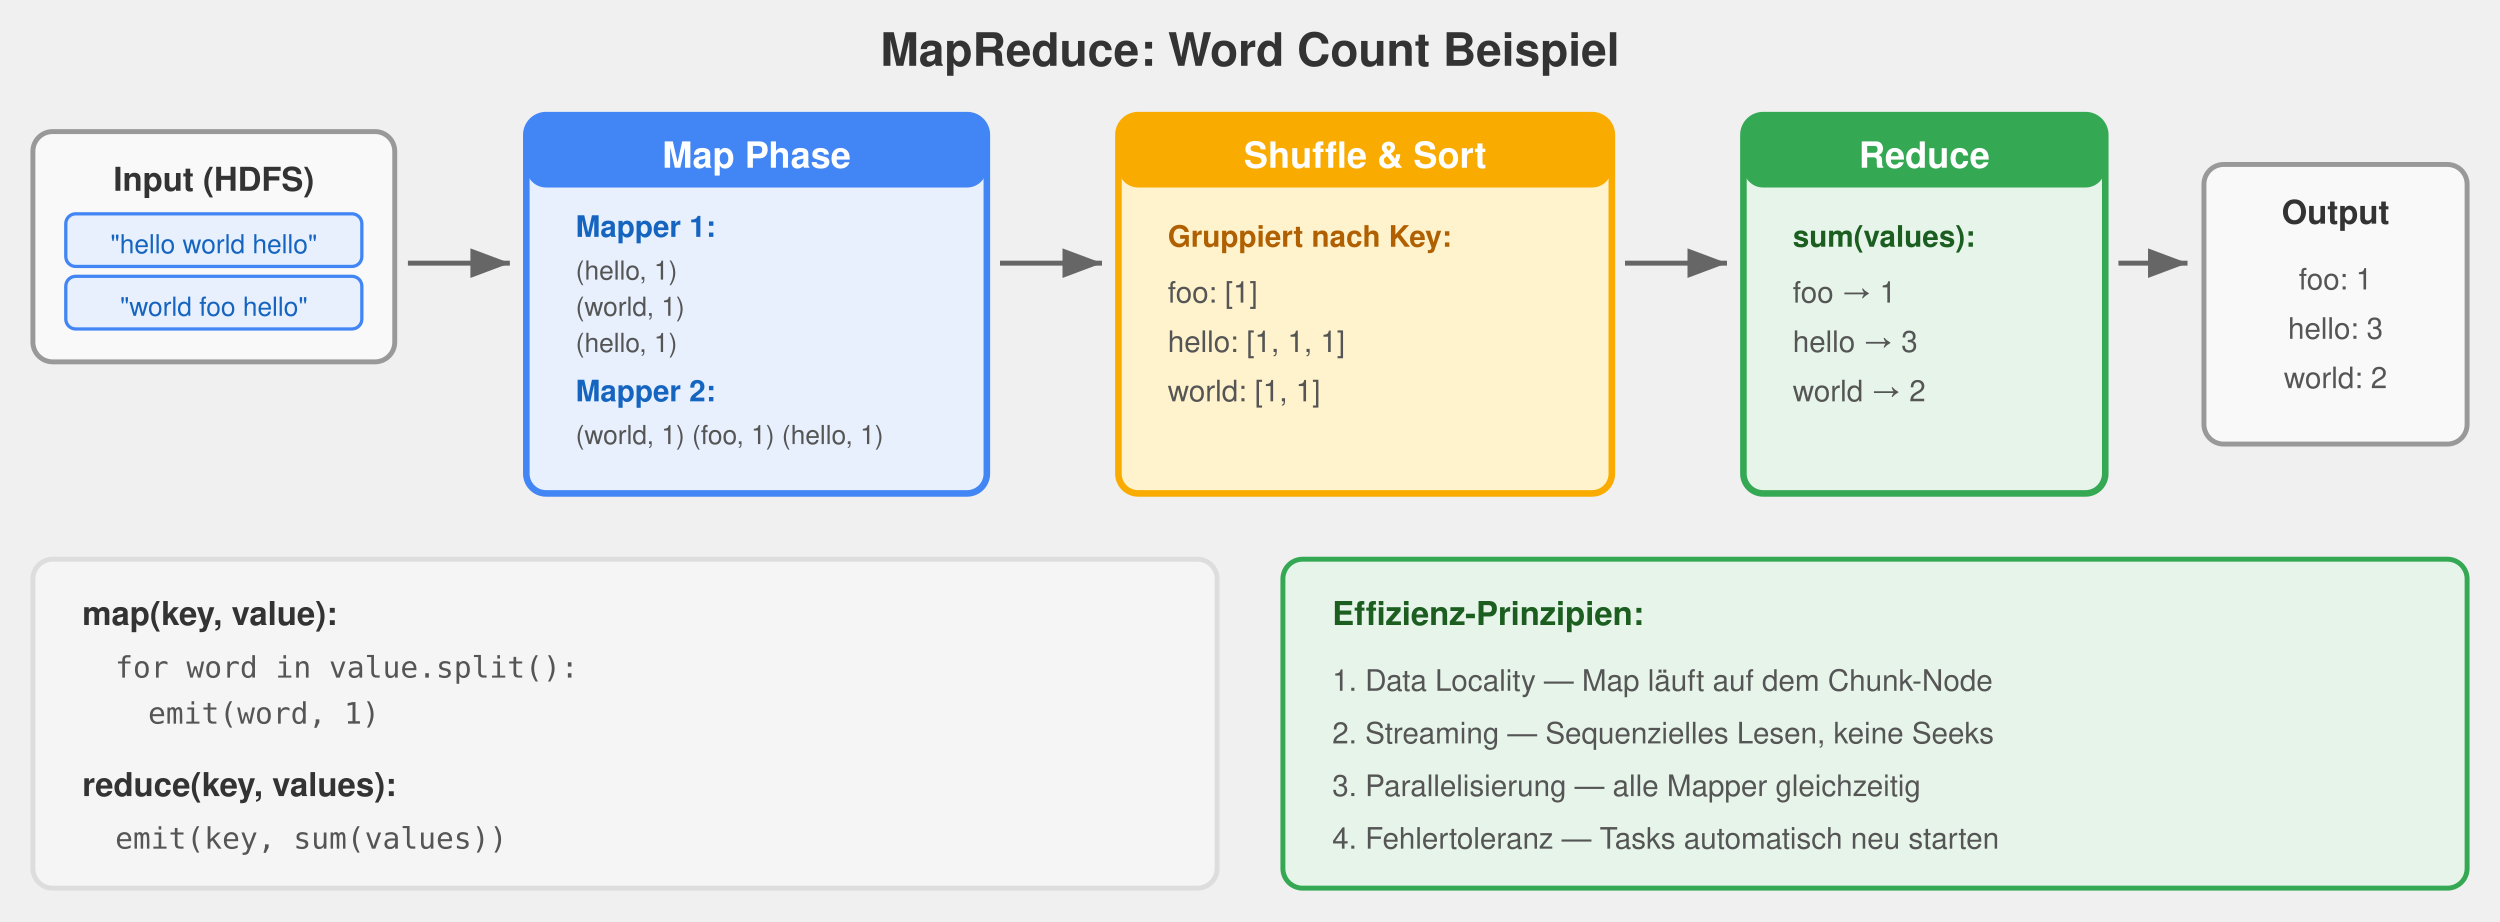
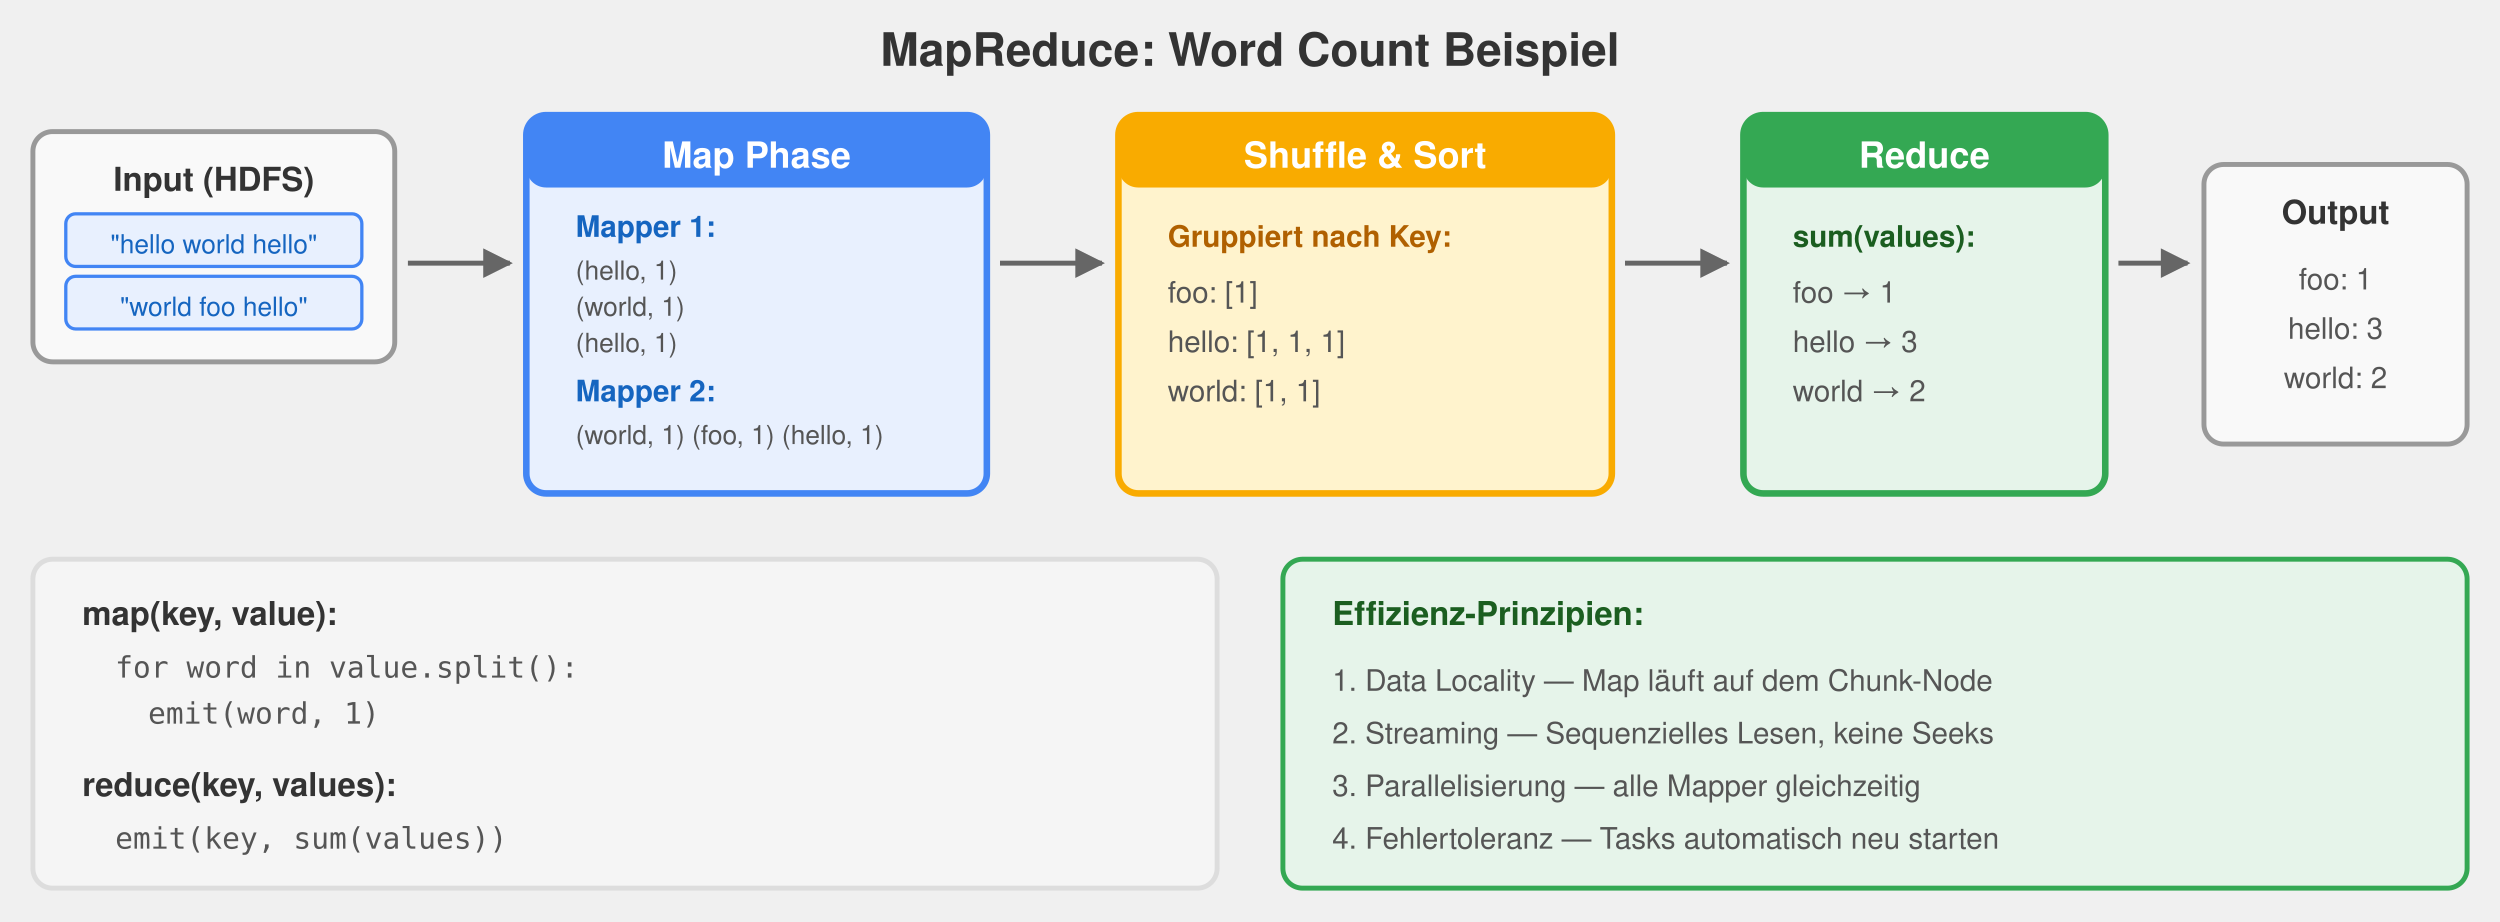
<svg xmlns="http://www.w3.org/2000/svg" viewBox="0 0 760 280" font-family="Source Sans Pro, Helvetica, Arial, sans-serif">
  <defs>
-     <marker id="ma" markerWidth="8" markerHeight="6" refX="8" refY="3" orient="auto">
-       <polygon points="0,0 8,3 0,6" fill="#666" />
+     <marker id="ma" viewBox="0 0 10 10" markerWidth="9" markerHeight="9" refX="9" refY="5" orient="auto" markerUnits="userSpaceOnUse">
+       <path d="M 0 0 L 10 5 L 0 10 z" fill="#666" />
    </marker>
  </defs>
  <text x="380" y="20" text-anchor="middle" font-size="14" font-weight="700" fill="#333">MapReduce: Word Count Beispiel</text>
  <rect x="10" y="40" width="110" height="70" rx="6" fill="#f9f9f9" stroke="#999" stroke-width="1.5" />
  <text x="65" y="58" text-anchor="middle" font-size="10" font-weight="700" fill="#333">Input (HDFS)</text>
  <rect x="20" y="65" width="90" height="16" rx="3" fill="#e8f0fe" stroke="#4285f4" />
  <text x="65" y="77" text-anchor="middle" font-size="8" fill="#1565c0">"hello world hello"</text>
  <rect x="20" y="84" width="90" height="16" rx="3" fill="#e8f0fe" stroke="#4285f4" />
  <text x="65" y="96" text-anchor="middle" font-size="8" fill="#1565c0">"world foo hello"</text>
  <rect x="160" y="35" width="140" height="115" rx="6" fill="#e8f0fe" stroke="#4285f4" stroke-width="2" />
  <rect x="160" y="35" width="140" height="22" rx="6" fill="#4285f4" />
  <text x="230" y="51" text-anchor="middle" font-size="11" font-weight="700" fill="white">Map Phase</text>
  <text x="175" y="72" font-size="9" font-weight="600" fill="#1565c0">Mapper 1:</text>
  <text x="175" y="85" font-size="8" fill="#555">(hello, 1)</text>
  <text x="175" y="96" font-size="8" fill="#555">(world, 1)</text>
  <text x="175" y="107" font-size="8" fill="#555">(hello, 1)</text>
  <text x="175" y="122" font-size="9" font-weight="600" fill="#1565c0">Mapper 2:</text>
  <text x="175" y="135" font-size="8" fill="#555">(world, 1) (foo, 1) (hello, 1)</text>
  <rect x="340" y="35" width="150" height="115" rx="6" fill="#fff3cd" stroke="#f9ab00" stroke-width="2" />
  <rect x="340" y="35" width="150" height="22" rx="6" fill="#f9ab00" />
  <text x="415" y="51" text-anchor="middle" font-size="11" font-weight="700" fill="white">Shuffle &amp; Sort</text>
  <text x="355" y="75" font-size="9" fill="#b06000" font-weight="600">Gruppiert nach Key:</text>
  <text x="355" y="92" font-size="9" fill="#555">foo:    [1]</text>
  <text x="355" y="107" font-size="9" fill="#555">hello:  [1, 1, 1]</text>
  <text x="355" y="122" font-size="9" fill="#555">world:  [1, 1]</text>
  <rect x="530" y="35" width="110" height="115" rx="6" fill="#e6f4ea" stroke="#34a853" stroke-width="2" />
  <rect x="530" y="35" width="110" height="22" rx="6" fill="#34a853" />
  <text x="585" y="51" text-anchor="middle" font-size="11" font-weight="700" fill="white">Reduce</text>
  <text x="545" y="75" font-size="9" fill="#1b5e20" font-weight="600">sum(values):</text>
  <text x="545" y="92" font-size="9" fill="#555">foo  → 1</text>
  <text x="545" y="107" font-size="9" fill="#555">hello → 3</text>
  <text x="545" y="122" font-size="9" fill="#555">world → 2</text>
  <rect x="670" y="50" width="80" height="85" rx="6" fill="#f9f9f9" stroke="#999" stroke-width="1.5" />
  <text x="710" y="68" text-anchor="middle" font-size="10" font-weight="700" fill="#333">Output</text>
  <text x="710" y="88" text-anchor="middle" font-size="9" fill="#555">foo: 1</text>
  <text x="710" y="103" text-anchor="middle" font-size="9" fill="#555">hello: 3</text>
  <text x="710" y="118" text-anchor="middle" font-size="9" fill="#555">world: 2</text>
  <line x1="124" y1="80" x2="155" y2="80" stroke="#666" stroke-width="1.5" marker-end="url(#ma)" />
  <line x1="304" y1="80" x2="335" y2="80" stroke="#666" stroke-width="1.5" marker-end="url(#ma)" />
  <line x1="494" y1="80" x2="525" y2="80" stroke="#666" stroke-width="1.5" marker-end="url(#ma)" />
  <line x1="644" y1="80" x2="665" y2="80" stroke="#666" stroke-width="1.5" marker-end="url(#ma)" />
  <rect x="10" y="170" width="360" height="100" rx="6" fill="#f5f5f5" stroke="#ddd" stroke-width="1.5" />
  <text x="25" y="190" font-size="10" font-weight="700" fill="#333">map(key, value):</text>
  <text x="35" y="206" font-size="9" fill="#555" font-family="monospace">for word in value.split():</text>
  <text x="45" y="220" font-size="9" fill="#555" font-family="monospace">emit(word, 1)</text>
  <text x="25" y="242" font-size="10" font-weight="700" fill="#333">reduce(key, values):</text>
  <text x="35" y="258" font-size="9" fill="#555" font-family="monospace">emit(key, sum(values))</text>
  <rect x="390" y="170" width="360" height="100" rx="6" fill="#e6f4ea" stroke="#34a853" stroke-width="1.5" />
  <text x="405" y="190" font-size="10" font-weight="700" fill="#1b5e20">Effizienz-Prinzipien:</text>
  <text x="405" y="210" font-size="9" fill="#555">1. Data Locality — Map läuft auf dem Chunk-Node</text>
  <text x="405" y="226" font-size="9" fill="#555">2. Streaming — Sequenzielles Lesen, keine Seeks</text>
  <text x="405" y="242" font-size="9" fill="#555">3. Parallelisierung — alle Mapper gleichzeitig</text>
  <text x="405" y="258" font-size="9" fill="#555">4. Fehlertoleranz — Tasks automatisch neu starten</text>
</svg>
